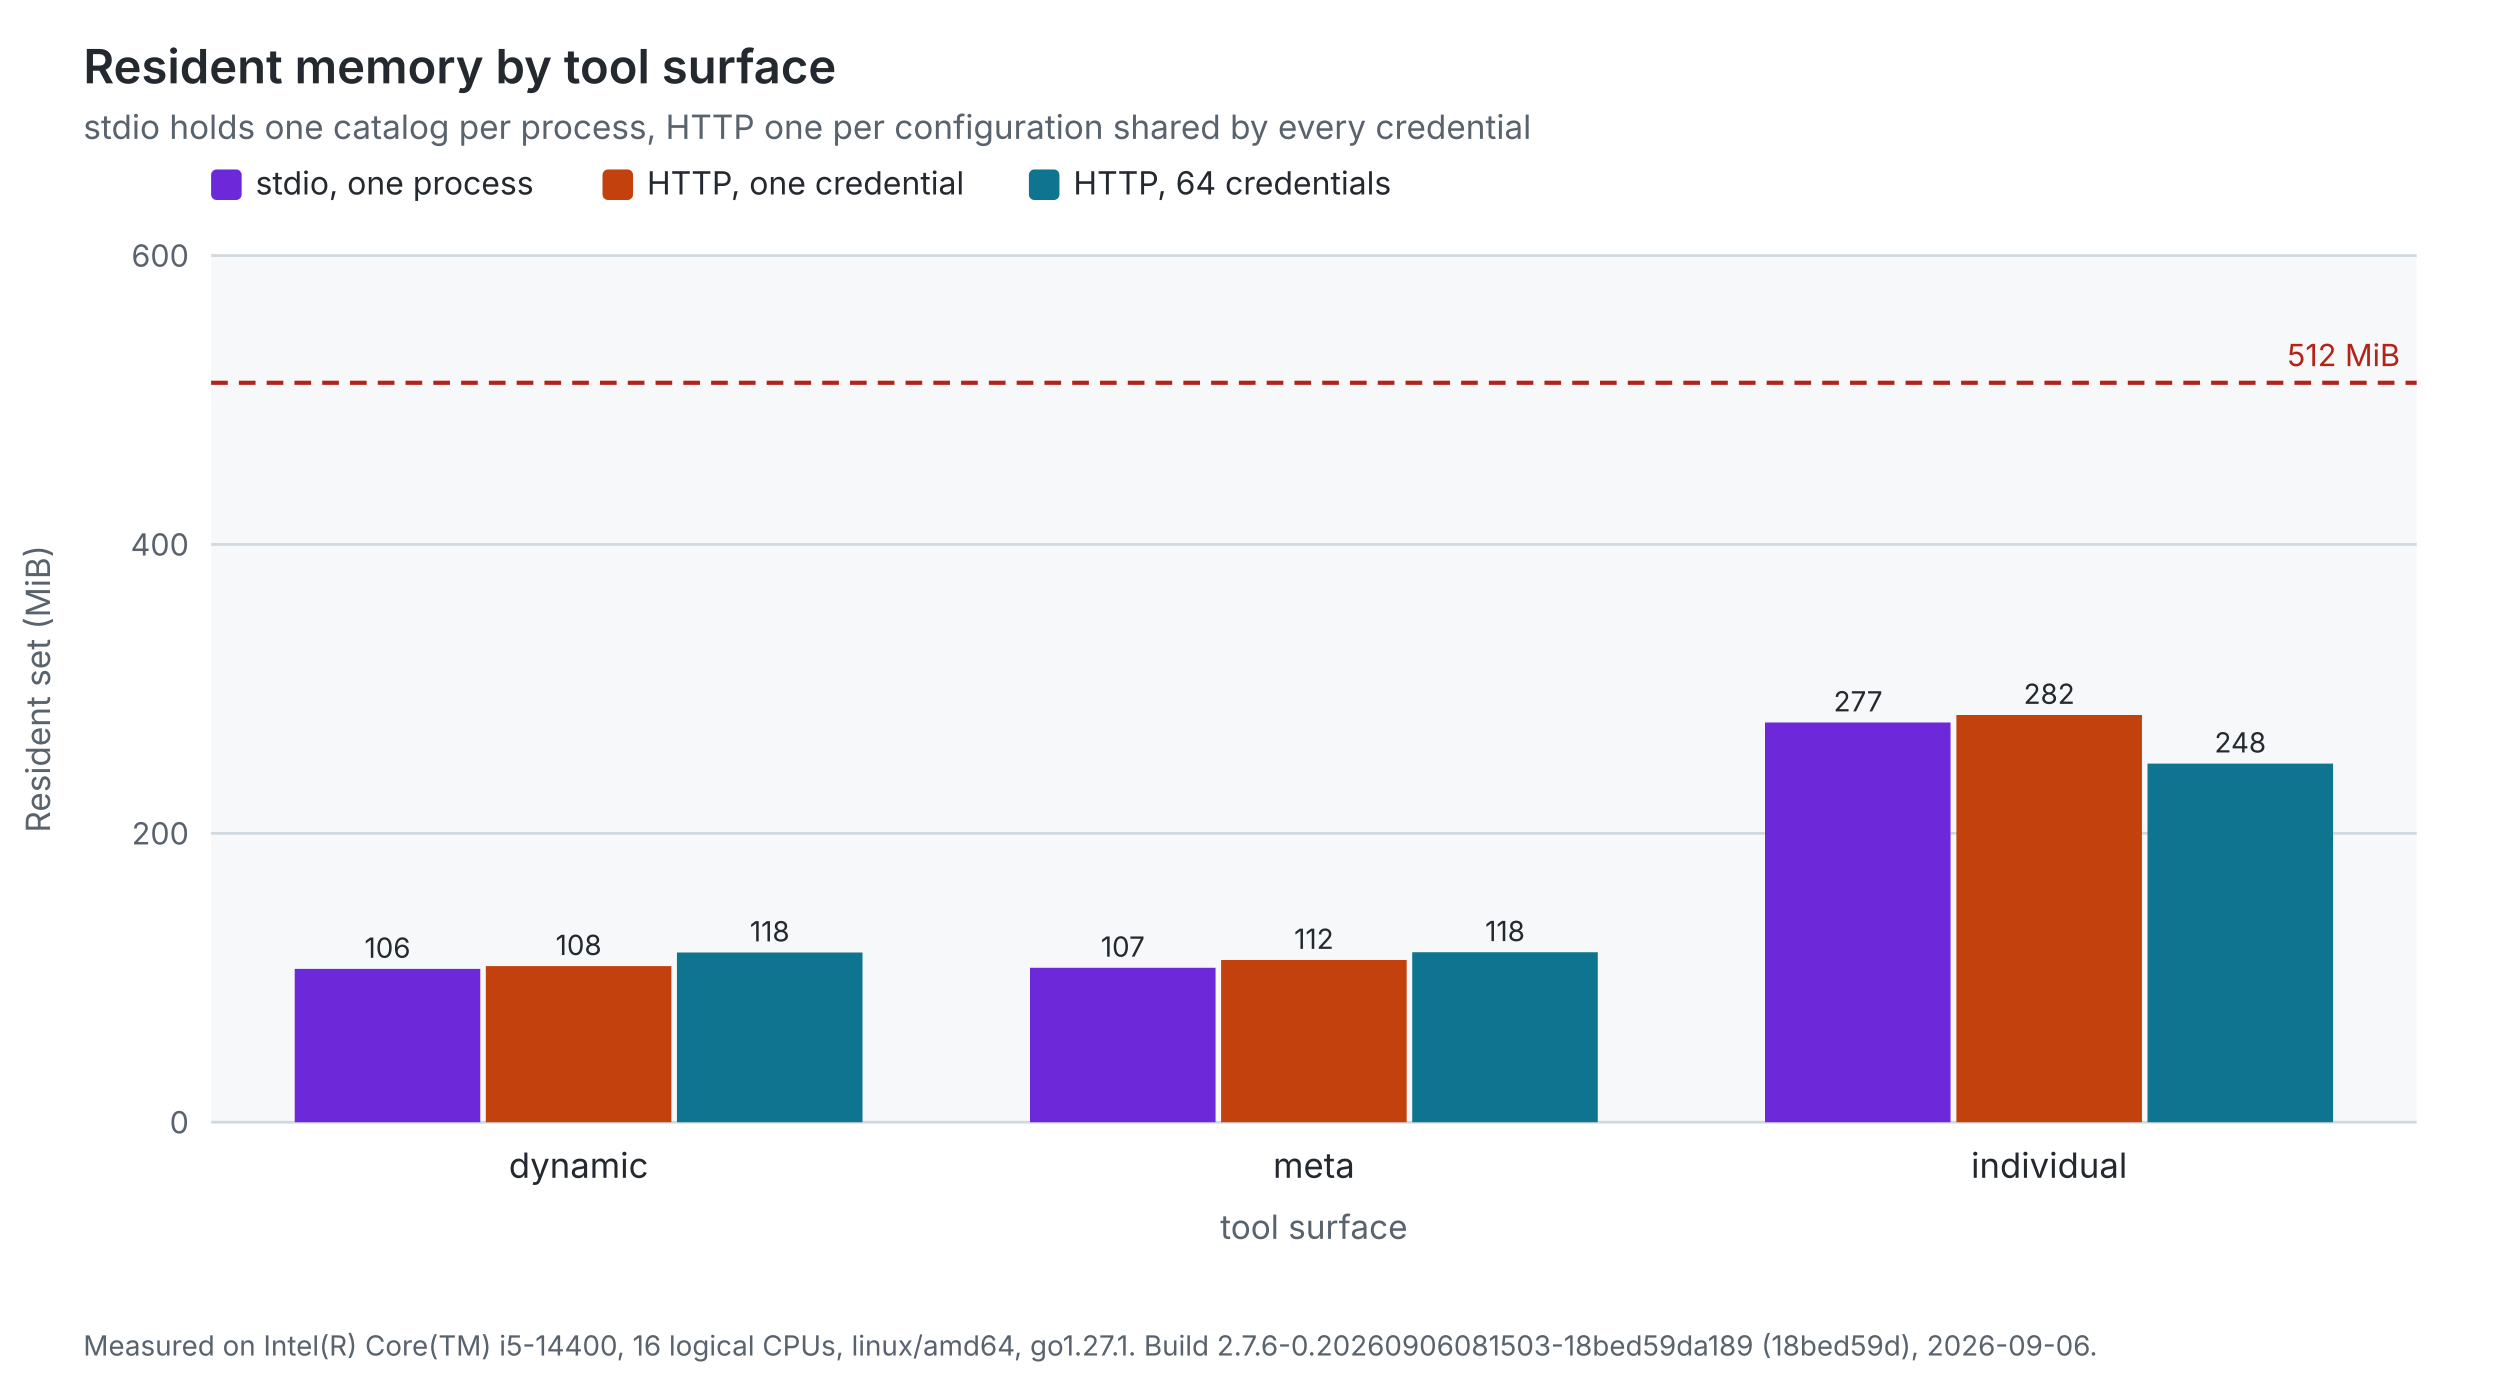
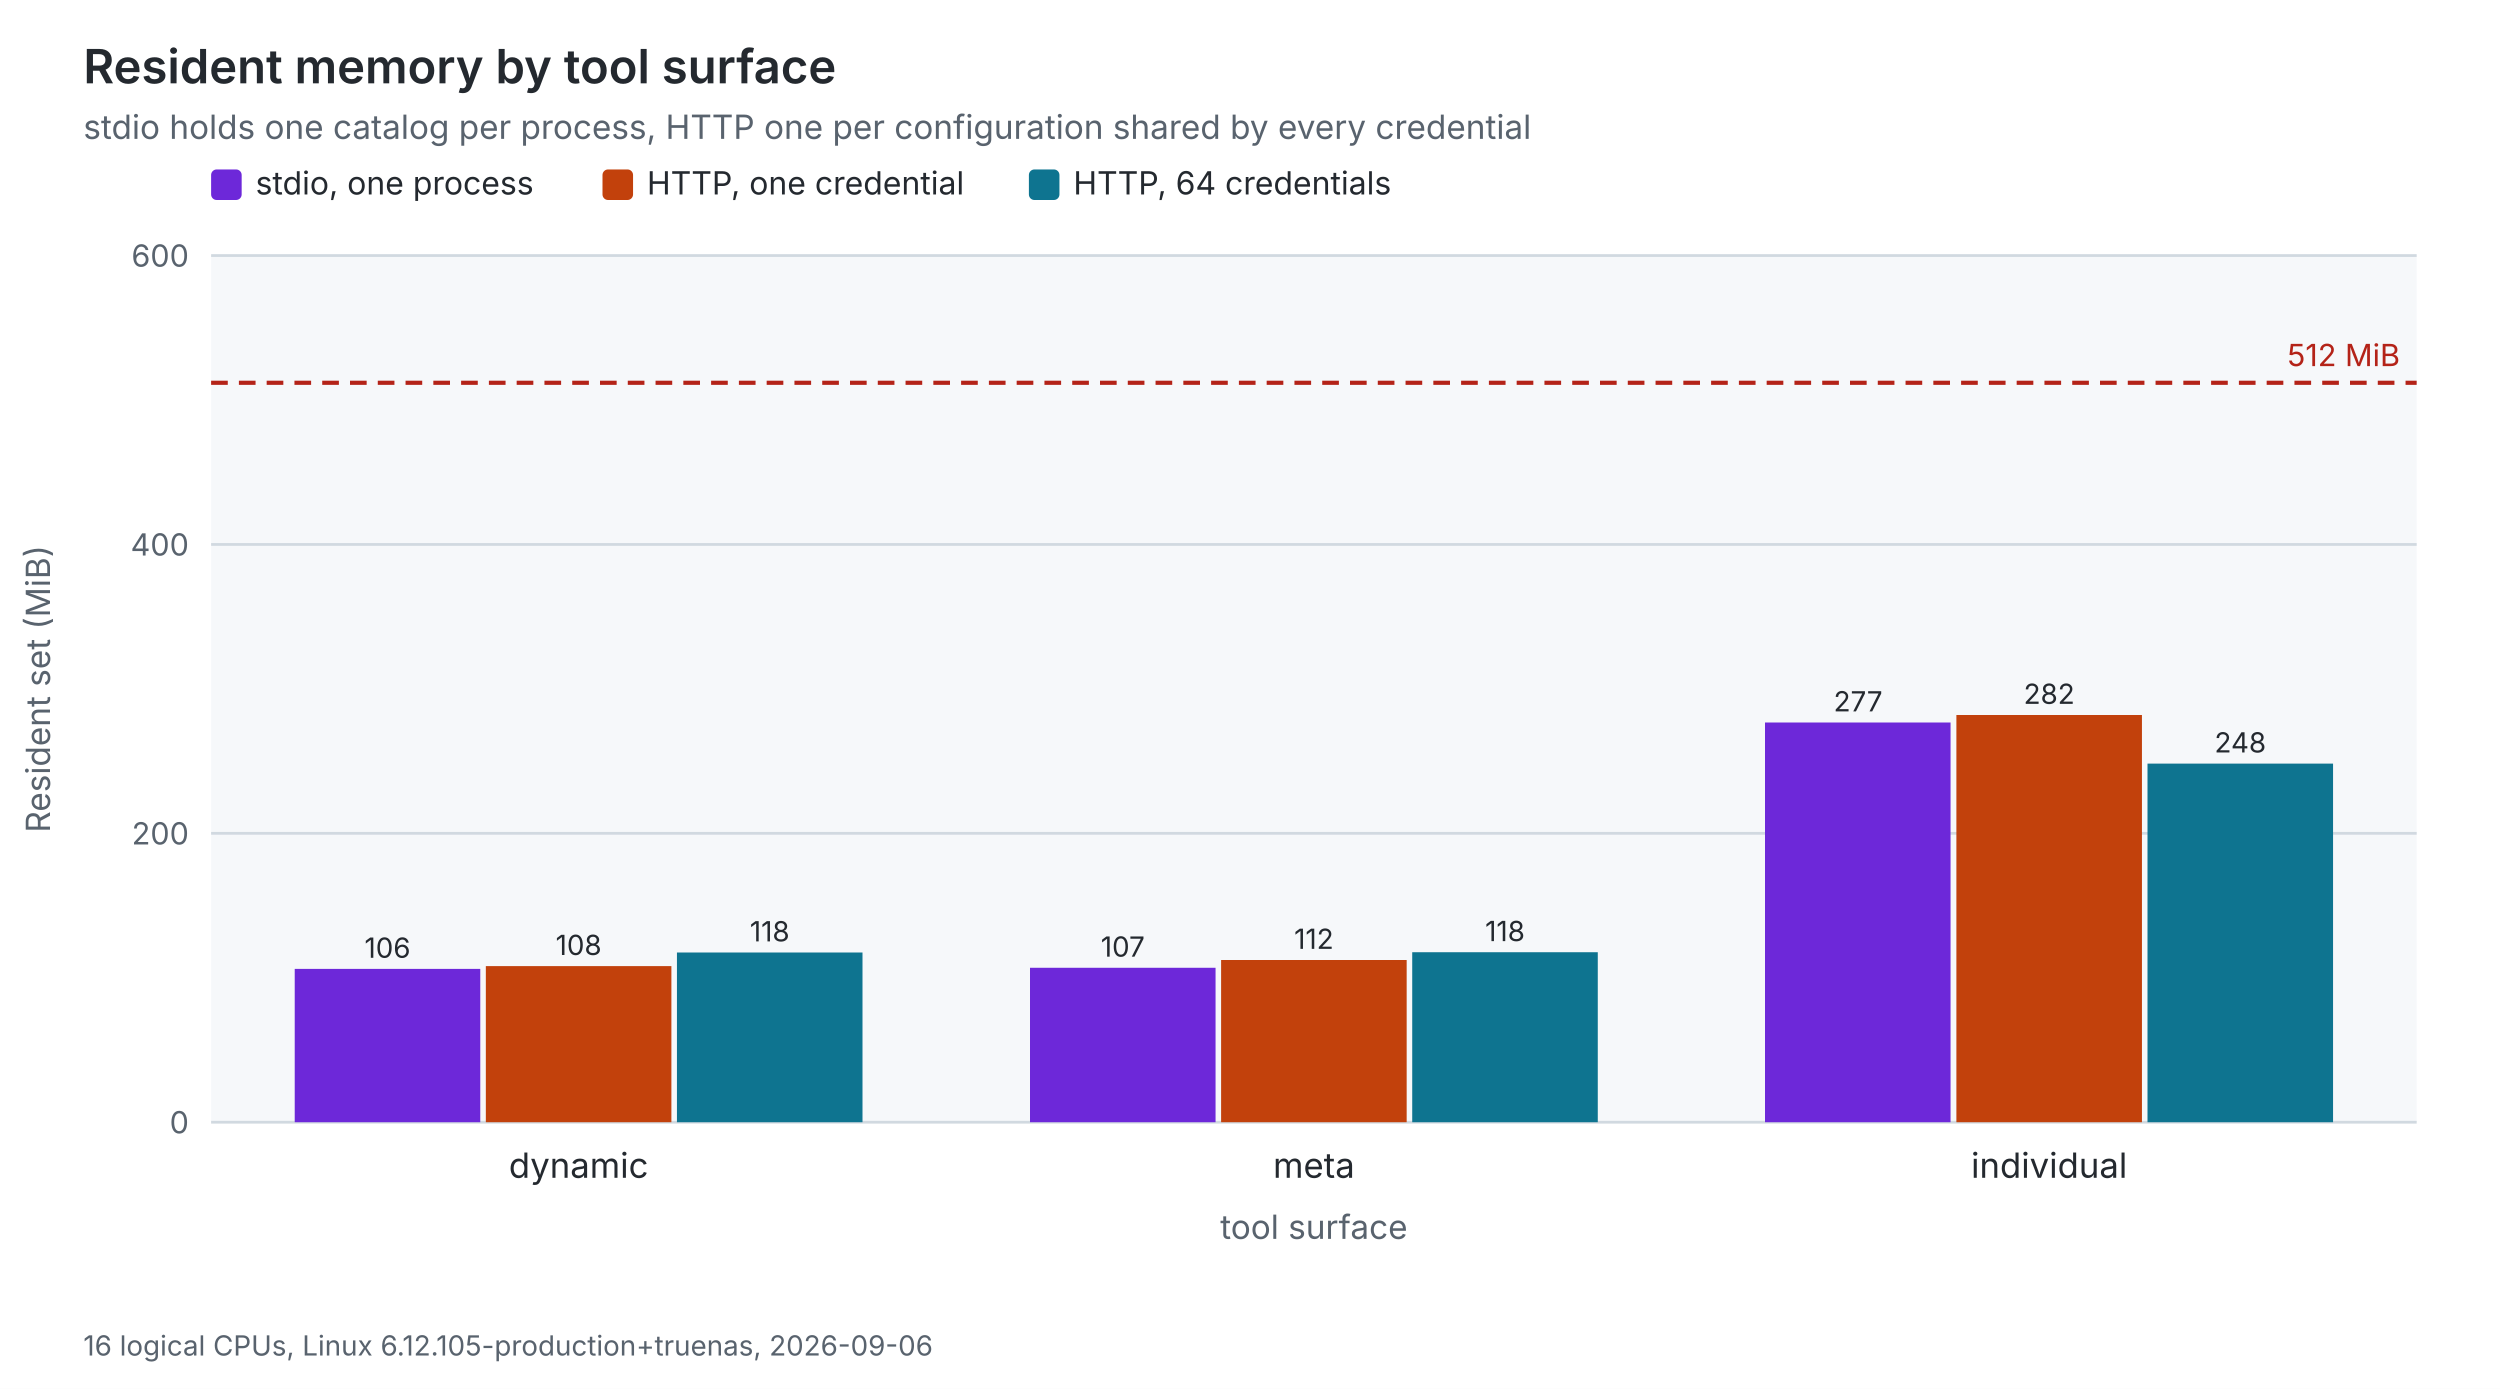
- <svg xmlns="http://www.w3.org/2000/svg" viewBox="0 0 900 500" width="900" height="500" role="img" aria-label="Resident memory by tool surface. stdio holds one catalog per process, HTTP one per configuration shared by every credential. Measured on Intel(R) Core(TM) i5-14400, 16 logical CPUs, linux/amd64, go1.27.1. Build 2.7.6-0.20260906081503-18bed59da189 (18bed59d), 2026-09-06.">
+ <svg xmlns="http://www.w3.org/2000/svg" viewBox="0 0 900 500" width="900" height="500" role="img" aria-label="Resident memory by tool surface. stdio holds one catalog per process, HTTP one per configuration shared by every credential. 16 logical CPUs, Linux 6.12.105-production+truenas, 2026-09-06">
  <rect width="900" height="500" fill="#ffffff" />
  <text x="30" y="30" font-family="ui-sans-serif,system-ui,-apple-system,Segoe UI,sans-serif" font-size="17" font-weight="600" fill="#24292f">Resident memory by tool surface</text>
  <text x="30" y="50" font-family="ui-sans-serif,system-ui,-apple-system,Segoe UI,sans-serif" font-size="12" fill="#59636e">stdio holds one catalog per process, HTTP one per configuration shared by every credential</text>
  <rect x="76" y="92" width="794" height="312" fill="#f6f8fa" />
  <rect x="76.0" y="61.0" width="11" height="11" rx="2" fill="#6d28d9" />
  <text x="92.0" y="70.0" font-family="ui-sans-serif,system-ui,-apple-system,Segoe UI,sans-serif" font-size="11.5" fill="#24292f">stdio, one process</text>
  <rect x="216.9" y="61.0" width="11" height="11" rx="2" fill="#c2410c" />
  <text x="232.9" y="70.0" font-family="ui-sans-serif,system-ui,-apple-system,Segoe UI,sans-serif" font-size="11.5" fill="#24292f">HTTP, one credential</text>
  <rect x="370.4" y="61.0" width="11" height="11" rx="2" fill="#0e7490" />
  <text x="386.4" y="70.0" font-family="ui-sans-serif,system-ui,-apple-system,Segoe UI,sans-serif" font-size="11.5" fill="#24292f">HTTP, 64 credentials</text>
  <line x1="76" y1="404.0" x2="870" y2="404.0" stroke="#d1d9e0" stroke-width="1" />
  <text x="68" y="408.0" font-family="ui-sans-serif,system-ui,-apple-system,Segoe UI,sans-serif" font-size="11" text-anchor="end" fill="#59636e">0</text>
  <line x1="76" y1="300.0" x2="870" y2="300.0" stroke="#d1d9e0" stroke-width="1" />
  <text x="68" y="304.0" font-family="ui-sans-serif,system-ui,-apple-system,Segoe UI,sans-serif" font-size="11" text-anchor="end" fill="#59636e">200</text>
  <line x1="76" y1="196.0" x2="870" y2="196.0" stroke="#d1d9e0" stroke-width="1" />
  <text x="68" y="200.0" font-family="ui-sans-serif,system-ui,-apple-system,Segoe UI,sans-serif" font-size="11" text-anchor="end" fill="#59636e">400</text>
  <line x1="76" y1="92.0" x2="870" y2="92.0" stroke="#d1d9e0" stroke-width="1" />
  <text x="68" y="96.0" font-family="ui-sans-serif,system-ui,-apple-system,Segoe UI,sans-serif" font-size="11" text-anchor="end" fill="#59636e">600</text>
  <text x="18" y="248.0" font-family="ui-sans-serif,system-ui,-apple-system,Segoe UI,sans-serif" font-size="12" fill="#59636e" text-anchor="middle" transform="rotate(-90 18 248.0)">Resident set (MiB)</text>
  <text x="473.0" y="446" font-family="ui-sans-serif,system-ui,-apple-system,Segoe UI,sans-serif" font-size="12" text-anchor="middle" fill="#59636e">tool surface</text>
-   <text x="30" y="488" font-family="ui-sans-serif,system-ui,-apple-system,Segoe UI,sans-serif" font-size="10" fill="#59636e">Measured on Intel(R) Core(TM) i5-14400, 16 logical CPUs, linux/amd64, go1.27.1. Build 2.7.6-0.20260906081503-18bed59da189 (18bed59d), 2026-09-06.</text>
+   <text x="30" y="488" font-family="ui-sans-serif,system-ui,-apple-system,Segoe UI,sans-serif" font-size="10" fill="#59636e">16 logical CPUs, Linux 6.12.105-production+truenas, 2026-09-06</text>
  <rect x="106.1" y="348.8" width="66.8" height="55.2" fill="#6d28d9" />
  <text x="139.5" y="344.8" font-family="ui-sans-serif,system-ui,-apple-system,Segoe UI,sans-serif" font-size="10" text-anchor="middle" fill="#24292f">106</text>
  <rect x="174.9" y="347.8" width="66.8" height="56.2" fill="#c2410c" />
  <text x="208.3" y="343.8" font-family="ui-sans-serif,system-ui,-apple-system,Segoe UI,sans-serif" font-size="10" text-anchor="middle" fill="#24292f">108</text>
  <rect x="243.7" y="342.9" width="66.8" height="61.1" fill="#0e7490" />
  <text x="277.1" y="338.9" font-family="ui-sans-serif,system-ui,-apple-system,Segoe UI,sans-serif" font-size="10" text-anchor="middle" fill="#24292f">118</text>
  <text x="208.3" y="424" font-family="ui-sans-serif,system-ui,-apple-system,Segoe UI,sans-serif" font-size="12.5" text-anchor="middle" fill="#24292f">dynamic</text>
  <rect x="370.8" y="348.4" width="66.8" height="55.6" fill="#6d28d9" />
  <text x="404.2" y="344.4" font-family="ui-sans-serif,system-ui,-apple-system,Segoe UI,sans-serif" font-size="10" text-anchor="middle" fill="#24292f">107</text>
  <rect x="439.6" y="345.6" width="66.8" height="58.4" fill="#c2410c" />
  <text x="473.0" y="341.6" font-family="ui-sans-serif,system-ui,-apple-system,Segoe UI,sans-serif" font-size="10" text-anchor="middle" fill="#24292f">112</text>
  <rect x="508.4" y="342.8" width="66.8" height="61.2" fill="#0e7490" />
  <text x="541.8" y="338.8" font-family="ui-sans-serif,system-ui,-apple-system,Segoe UI,sans-serif" font-size="10" text-anchor="middle" fill="#24292f">118</text>
  <text x="473.0" y="424" font-family="ui-sans-serif,system-ui,-apple-system,Segoe UI,sans-serif" font-size="12.5" text-anchor="middle" fill="#24292f">meta</text>
  <rect x="635.4" y="260.1" width="66.8" height="143.9" fill="#6d28d9" />
  <text x="668.9" y="256.1" font-family="ui-sans-serif,system-ui,-apple-system,Segoe UI,sans-serif" font-size="10" text-anchor="middle" fill="#24292f">277</text>
  <rect x="704.3" y="257.4" width="66.8" height="146.6" fill="#c2410c" />
  <text x="737.7" y="253.4" font-family="ui-sans-serif,system-ui,-apple-system,Segoe UI,sans-serif" font-size="10" text-anchor="middle" fill="#24292f">282</text>
  <rect x="773.1" y="274.9" width="66.8" height="129.1" fill="#0e7490" />
  <text x="806.5" y="270.9" font-family="ui-sans-serif,system-ui,-apple-system,Segoe UI,sans-serif" font-size="10" text-anchor="middle" fill="#24292f">248</text>
  <text x="737.7" y="424" font-family="ui-sans-serif,system-ui,-apple-system,Segoe UI,sans-serif" font-size="12.5" text-anchor="middle" fill="#24292f">individual</text>
  <line x1="76" y1="137.8" x2="870" y2="137.8" stroke="#b42318" stroke-width="1.5" stroke-dasharray="6 4" />
  <text x="864" y="131.8" font-family="ui-sans-serif,system-ui,-apple-system,Segoe UI,sans-serif" font-size="11" text-anchor="end" fill="#b42318">512 MiB</text>
</svg>
